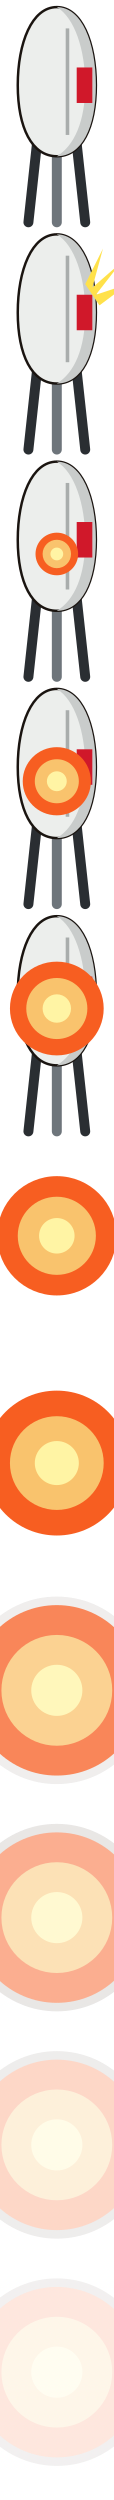
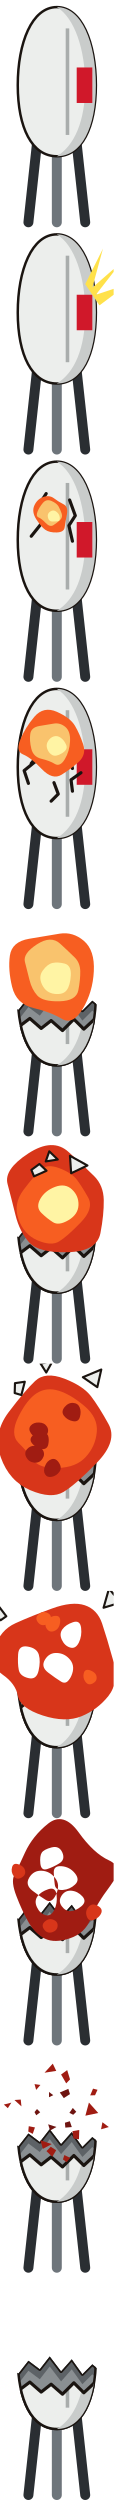
<svg xmlns="http://www.w3.org/2000/svg" width="16" height="352" viewBox="0 0 16 352">
  <g transform="translate(0 0)">
-     <g transform="translate(16 0) scale(-1 1)">
-       <path d="M8 21v10.3" fill="none" stroke="#6e757b" stroke-width="1.4" stroke-linecap="round" />
-       <path d="M4 10l1.5 7.5L4 31.3M12 10l-1.5 7.5L12 31.3" fill="none" stroke="#2a2e32" stroke-width="1.4" stroke-linecap="round" />
-       <path d="M8 1C11.5 1 13.5 6 13.5 12 13.5 18 11.5 22 8 22 4.5 22 2.5 18 2.5 12 2.5 6 4.5 1 8 1z" fill="#eceeec" stroke="#1a1410" stroke-width="0.35" stroke-linejoin="round" />
-       <path d="M8 1C5.5 2.5 4 7 4 12 4 17 5.5 20.5 8 22 4.5 22 2.5 18 2.5 12 2.5 6 4.5 1 8 1z" fill="#c9cccb" />
-       <path d="M3 9.5h2.2v5H3z" fill="#d0182a" />
-       <path d="M6.5 4v15" stroke="#a9adac" stroke-width="0.5" />
+     <clipPath id="f0-cell">
+       <path d="M0 0h16v32H0z" />
+     </clipPath>
+     <g clip-path="url(#f0-cell)">
+       <g transform="translate(16 0) scale(-1 1)">
+         <path d="M8 21v10.3" fill="none" stroke="#6e757b" stroke-width="1.4" stroke-linecap="round" />
+         <path d="M4 10l1.5 7.5L4 31.3M12 10l-1.5 7.5L12 31.3" fill="none" stroke="#2a2e32" stroke-width="1.4" stroke-linecap="round" />
+         <path d="M8 1C11.5 1 13.5 6 13.5 12 13.5 18 11.5 22 8 22 4.5 22 2.5 18 2.5 12 2.5 6 4.5 1 8 1z" fill="#eceeec" stroke="#1a1410" stroke-width="0.35" stroke-linejoin="round" />
+         <path d="M8 1C5.5 2.5 4 7 4 12 4 17 5.5 20.5 8 22 4.5 22 2.5 18 2.5 12 2.5 6 4.5 1 8 1z" fill="#c9cccb" />
+         <path d="M3 9.5h2.2v5H3z" fill="#d0182a" />
+         <path d="M6.5 4v15" stroke="#a9adac" stroke-width="0.5" />
+       </g>
    </g>
  </g>
  <g transform="translate(0 32)">
-     <g transform="translate(16 0) scale(-1 1)">
-       <path d="M8 21v10.3" fill="none" stroke="#6e757b" stroke-width="1.4" stroke-linecap="round" />
-       <path d="M4 10l1.5 7.5L4 31.3M12 10l-1.5 7.5L12 31.3" fill="none" stroke="#2a2e32" stroke-width="1.4" stroke-linecap="round" />
-       <path d="M8 1C11.5 1 13.5 6 13.5 12 13.5 18 11.5 22 8 22 4.5 22 2.5 18 2.5 12 2.5 6 4.5 1 8 1z" fill="#eceeec" stroke="#1a1410" stroke-width="0.35" stroke-linejoin="round" />
-       <path d="M8 1C5.5 2.5 4 7 4 12 4 17 5.5 20.5 8 22 4.5 22 2.5 18 2.5 12 2.5 6 4.5 1 8 1z" fill="#c9cccb" />
-       <path d="M3 9.5h2.2v5H3z" fill="#d0182a" />
-       <path d="M6.5 4v15" stroke="#a9adac" stroke-width="0.5" />
-       <path d="M2 11 -2 8 2.5 9.5 -1 5 3 8.5 1.5 3 4 8z" fill="#ffe14a" />
+     <clipPath id="f1-cell">
+       <path d="M0 0h16v32H0z" />
+     </clipPath>
+     <g clip-path="url(#f1-cell)">
+       <g transform="translate(16 0) scale(-1 1)">
+         <path d="M8 21v10.3" fill="none" stroke="#6e757b" stroke-width="1.4" stroke-linecap="round" />
+         <path d="M4 10l1.5 7.5L4 31.3M12 10l-1.5 7.5L12 31.3" fill="none" stroke="#2a2e32" stroke-width="1.4" stroke-linecap="round" />
+         <path d="M8 1C11.5 1 13.5 6 13.5 12 13.5 18 11.5 22 8 22 4.5 22 2.5 18 2.5 12 2.5 6 4.5 1 8 1z" fill="#eceeec" stroke="#1a1410" stroke-width="0.35" stroke-linejoin="round" />
+         <path d="M8 1C5.5 2.5 4 7 4 12 4 17 5.5 20.5 8 22 4.5 22 2.5 18 2.5 12 2.5 6 4.5 1 8 1z" fill="#c9cccb" />
+         <path d="M3 9.5h2.2v5H3z" fill="#d0182a" />
+         <path d="M6.5 4v15" stroke="#a9adac" stroke-width="0.5" />
+         <path d="M2 11 -2 8 2.5 9.5 -1 5 3 8.5 1.5 3 4 8z" fill="#ffe14a" />
+       </g>
    </g>
  </g>
  <g transform="translate(0 64)">
-     <g transform="translate(16 0) scale(-1 1)">
-       <path d="M8 21v10.3" fill="none" stroke="#6e757b" stroke-width="1.4" stroke-linecap="round" />
-       <path d="M4 10l1.5 7.5L4 31.3M12 10l-1.5 7.5L12 31.3" fill="none" stroke="#2a2e32" stroke-width="1.4" stroke-linecap="round" />
-       <path d="M8 1C11.5 1 13.5 6 13.5 12 13.5 18 11.5 22 8 22 4.5 22 2.5 18 2.5 12 2.5 6 4.5 1 8 1z" fill="#eceeec" stroke="#1a1410" stroke-width="0.35" stroke-linejoin="round" />
-       <path d="M8 1C5.5 2.5 4 7 4 12 4 17 5.5 20.5 8 22 4.5 22 2.5 18 2.5 12 2.5 6 4.5 1 8 1z" fill="#c9cccb" />
-       <path d="M3 9.5h2.2v5H3z" fill="#d0182a" />
-       <path d="M6.5 4v15" stroke="#a9adac" stroke-width="0.5" />
-     </g>
-     <g opacity="1.00">
-       <circle cx="8" cy="14" r="3.0" fill="#f75e21" />
-       <circle cx="8" cy="14" r="2.0" fill="#f9c36d" />
-       <circle cx="8" cy="14" r="0.9" fill="#fff4a4" />
+     <clipPath id="f2-cell">
+       <path d="M0 0h16v32H0z" />
+     </clipPath>
+     <g clip-path="url(#f2-cell)">
+       <g transform="translate(16 0) scale(-1 1)">
+         <path d="M8 21v10.3" fill="none" stroke="#6e757b" stroke-width="1.4" stroke-linecap="round" />
+         <path d="M4 10l1.5 7.5L4 31.3M12 10l-1.5 7.5L12 31.3" fill="none" stroke="#2a2e32" stroke-width="1.4" stroke-linecap="round" />
+         <path d="M8 1C11.5 1 13.5 6 13.5 12 13.5 18 11.5 22 8 22 4.5 22 2.5 18 2.5 12 2.5 6 4.5 1 8 1z" fill="#eceeec" stroke="#1a1410" stroke-width="0.35" stroke-linejoin="round" />
+         <path d="M8 1C5.5 2.5 4 7 4 12 4 17 5.5 20.5 8 22 4.5 22 2.5 18 2.5 12 2.5 6 4.5 1 8 1z" fill="#c9cccb" />
+         <path d="M3 9.5h2.2v5H3z" fill="#d0182a" />
+         <path d="M6.5 4v15" stroke="#a9adac" stroke-width="0.5" />
+         <path d="M9.5 5.5l1.4 2.2-.9 1.8 1.6 2" fill="none" stroke="#1a1410" stroke-width="0.45" stroke-linejoin="round" stroke-linecap="round" />
+         <path d="M6.2 6.4 5.4 8.6l.9 1.4-.5 2.2" fill="none" stroke="#1a1410" stroke-width="0.45" stroke-linejoin="round" stroke-linecap="round" />
+         <path d="M11.16 7.16Q11.57 8.06 10.89 9.12Q10.21 10.17 9.63 10.59Q9.05 11.00 8.01 10.97Q6.98 10.94 6.89 10.23Q6.80 9.51 6.58 8.42Q6.37 7.33 7.07 6.99Q7.77 6.64 8.40 6.16Q9.03 5.68 9.89 5.97Q10.75 6.26 11.16 7.16z" fill="#f75e21" />
+         <path d="M10.72 8.05Q10.98 8.68 10.57 8.85Q10.15 9.02 9.57 9.63Q8.98 10.25 8.49 9.95Q8.00 9.64 7.57 9.25Q7.14 8.86 7.32 8.30Q7.51 7.74 7.76 7.30Q8.02 6.86 8.74 6.54Q9.46 6.22 9.96 6.81Q10.47 7.41 10.72 8.05z" fill="#f9c36d" />
+         <path d="M9.21 8.33Q9.35 8.60 9.20 9.02Q9.05 9.43 8.62 9.43Q8.19 9.43 7.87 9.39Q7.54 9.35 7.58 8.88Q7.62 8.41 8.00 8.10Q8.38 7.78 8.72 7.92Q9.07 8.06 9.21 8.33z" fill="#fff4a4" />
+       </g>
    </g>
  </g>
  <g transform="translate(0 96)">
-     <g transform="translate(16 0) scale(-1 1)">
-       <path d="M8 21v10.3" fill="none" stroke="#6e757b" stroke-width="1.4" stroke-linecap="round" />
-       <path d="M4 10l1.5 7.5L4 31.3M12 10l-1.5 7.5L12 31.3" fill="none" stroke="#2a2e32" stroke-width="1.4" stroke-linecap="round" />
-       <path d="M8 1C11.5 1 13.5 6 13.5 12 13.5 18 11.5 22 8 22 4.5 22 2.5 18 2.5 12 2.5 6 4.5 1 8 1z" fill="#eceeec" stroke="#1a1410" stroke-width="0.35" stroke-linejoin="round" />
-       <path d="M8 1C5.5 2.5 4 7 4 12 4 17 5.5 20.5 8 22 4.5 22 2.5 18 2.5 12 2.5 6 4.5 1 8 1z" fill="#c9cccb" />
-       <path d="M3 9.5h2.2v5H3z" fill="#d0182a" />
-       <path d="M6.5 4v15" stroke="#a9adac" stroke-width="0.5" />
-     </g>
-     <g opacity="1.00">
-       <circle cx="8" cy="14" r="4.8" fill="#f75e21" />
-       <circle cx="8" cy="14" r="3.1" fill="#f9c36d" />
-       <circle cx="8" cy="14" r="1.4" fill="#fff4a4" />
+     <clipPath id="f3-cell">
+       <path d="M0 0h16v32H0z" />
+     </clipPath>
+     <g clip-path="url(#f3-cell)">
+       <g transform="translate(16 0) scale(-1 1)">
+         <path d="M8 21v10.3" fill="none" stroke="#6e757b" stroke-width="1.4" stroke-linecap="round" />
+         <path d="M4 10l1.5 7.5L4 31.3M12 10l-1.5 7.5L12 31.3" fill="none" stroke="#2a2e32" stroke-width="1.4" stroke-linecap="round" />
+         <path d="M8 1C11.5 1 13.5 6 13.5 12 13.5 18 11.5 22 8 22 4.5 22 2.5 18 2.5 12 2.5 6 4.5 1 8 1z" fill="#eceeec" stroke="#1a1410" stroke-width="0.35" stroke-linejoin="round" />
+         <path d="M8 1C5.5 2.5 4 7 4 12 4 17 5.5 20.5 8 22 4.5 22 2.5 18 2.5 12 2.5 6 4.5 1 8 1z" fill="#c9cccb" />
+         <path d="M3 9.5h2.2v5H3z" fill="#d0182a" />
+         <path d="M6.5 4v15" stroke="#a9adac" stroke-width="0.5" />
+         <path d="M9.5 5.5l1.4 2.2-.9 1.8 1.6 2" fill="none" stroke="#1a1410" stroke-width="0.45" stroke-linejoin="round" stroke-linecap="round" />
+         <path d="M6.2 6.4 5.4 8.6l.9 1.4-.5 2.2" fill="none" stroke="#1a1410" stroke-width="0.45" stroke-linejoin="round" stroke-linecap="round" />
+         <path d="M11 11.2l1.6 1.3-.6 1.8" fill="none" stroke="#1a1410" stroke-width="0.45" stroke-linejoin="round" stroke-linecap="round" />
+         <path d="M4.6 12.8l1.4 1-.2 1.6" fill="none" stroke="#1a1410" stroke-width="0.45" stroke-linejoin="round" stroke-linecap="round" />
+         <path d="M8.4 14.2l-.6 1.6 1 1" fill="none" stroke="#1a1410" stroke-width="0.45" stroke-linejoin="round" stroke-linecap="round" />
+         <path d="M13.14 8.14Q13.82 9.80 12.74 10.23Q11.66 10.67 10.13 12.27Q8.60 13.87 7.33 13.08Q6.05 12.30 4.93 11.28Q3.81 10.25 4.29 8.80Q4.77 7.34 5.44 6.20Q6.10 5.07 7.98 4.23Q9.86 3.39 11.17 4.93Q12.47 6.48 13.14 8.14z" fill="#f75e21" />
+         <path d="M11.74 7.34Q11.87 8.27 11.59 9.42Q11.31 10.57 10.16 10.84Q9.01 11.11 8.28 11.56Q7.54 12.00 6.87 10.89Q6.21 9.79 6.14 8.39Q6.06 6.99 6.79 6.36Q7.53 5.74 8.41 5.88Q9.30 6.02 10.46 6.22Q11.61 6.42 11.74 7.34z" fill="#f9c36d" />
+         <path d="M9.23 8.34Q9.56 8.86 9.34 9.46Q9.12 10.06 8.62 10.32Q8.12 10.58 7.26 10.05Q6.40 9.52 6.68 8.88Q6.96 8.23 7.43 7.89Q7.89 7.54 8.40 7.68Q8.91 7.83 9.23 8.34z" fill="#fff4a4" />
+       </g>
    </g>
  </g>
  <g transform="translate(0 128)">
-     <g transform="translate(16 0) scale(-1 1)">
-       <path d="M8 21v10.3" fill="none" stroke="#6e757b" stroke-width="1.4" stroke-linecap="round" />
-       <path d="M4 10l1.5 7.5L4 31.3M12 10l-1.5 7.5L12 31.3" fill="none" stroke="#2a2e32" stroke-width="1.4" stroke-linecap="round" />
-       <path d="M8 1C11.5 1 13.5 6 13.5 12 13.5 18 11.5 22 8 22 4.5 22 2.5 18 2.5 12 2.5 6 4.5 1 8 1z" fill="#eceeec" stroke="#1a1410" stroke-width="0.35" stroke-linejoin="round" />
-       <path d="M8 1C5.5 2.5 4 7 4 12 4 17 5.5 20.5 8 22 4.5 22 2.5 18 2.5 12 2.5 6 4.5 1 8 1z" fill="#c9cccb" />
-       <path d="M3 9.5h2.2v5H3z" fill="#d0182a" />
-       <path d="M6.5 4v15" stroke="#a9adac" stroke-width="0.5" />
-     </g>
-     <g opacity="1.00">
-       <circle cx="8" cy="14" r="6.6" fill="#f75e21" />
-       <circle cx="8" cy="14" r="4.3" fill="#f9c36d" />
-       <circle cx="8" cy="14" r="2.0" fill="#fff4a4" />
+     <clipPath id="f4-cell">
+       <path d="M0 0h16v32H0z" />
+     </clipPath>
+     <g clip-path="url(#f4-cell)">
+       <g transform="translate(16 0) scale(-1 1)">
+         <path d="M8 21v10.3" fill="none" stroke="#6e757b" stroke-width="1.4" stroke-linecap="round" />
+         <path d="M5.2 16l.3 1.5L4 31.3M10.8 16l-.3 1.5L12 31.3" fill="none" stroke="#2a2e32" stroke-width="1.4" stroke-linecap="round" />
+         <clipPath id="f4-shell">
+           <path d="M8 1C11.5 1 13.5 6 13.5 12 13.5 18 11.5 22 8 22 4.5 22 2.5 18 2.5 12 2.5 6 4.5 1 8 1z" />
+         </clipPath>
+         <clipPath id="f4-low">
+           <path d="M1 14.6 3 12.9 4.4 14.3 5.9 12.2 7.4 13.9 9 11.8 10.4 13.6 12 12.4 13.4 14.2 15 13.2 L15 32 1 32z" />
+         </clipPath>
+         <clipPath id="f4-front">
+           <path d="M1 16.4 2.8 15.6 4.2 16.9 5.6 15.5 7.2 17.1 8.8 15.7 10.2 16.8 11.8 15.4 13.4 16.6 15 15.8 L15 32 1 32z" />
+         </clipPath>
+         <g clip-path="url(#f4-shell)">
+           <g clip-path="url(#f4-low)">
+             <path d="M0 0h16v32H0z" fill="#8a8f92" />
+             <path d="M1 14.6 3 12.9 4.4 14.3 5.9 12.2 7.4 13.9 9 11.8 10.4 13.6 12 12.4 13.4 14.2 15 13.2 L15 14.6 13.4 15.6 12 13.8 10.4 15 9 13.2 7.4 15.3 5.9 13.6 4.4 15.7 3 14.3 1 16z" fill="#5d6266" />
+             <path d="M1 14.6 3 12.9 4.4 14.3 5.9 12.2 7.4 13.9 9 11.8 10.4 13.6 12 12.4 13.4 14.2 15 13.2" fill="none" stroke="#1a1410" stroke-width="0.45" stroke-linejoin="round" />
+           </g>
+         </g>
+         <g clip-path="url(#f4-low)">
+           <path d="M8 1C11.5 1 13.5 6 13.5 12 13.5 18 11.5 22 8 22 4.5 22 2.5 18 2.5 12 2.5 6 4.5 1 8 1z" fill="none" stroke="#1a1410" stroke-width="0.35" />
+         </g>
+         <g clip-path="url(#f4-front)">
+           <path d="M8 1C11.5 1 13.5 6 13.5 12 13.5 18 11.5 22 8 22 4.5 22 2.5 18 2.5 12 2.5 6 4.5 1 8 1z" fill="#eceeec" stroke="#1a1410" stroke-width="0.35" stroke-linejoin="round" />
+           <path d="M8 1C5.5 2.5 4 7 4 12 4 17 5.5 20.5 8 22 4.5 22 2.5 18 2.5 12 2.5 6 4.5 1 8 1z" fill="#c9cccb" />
+           <path d="M3 9.5h2.2v5H3z" fill="#d0182a" />
+           <path d="M6.5 4v15" stroke="#a9adac" stroke-width="0.5" />
+         </g>
+         <g clip-path="url(#f4-shell)">
+           <path d="M1 16.4 2.8 15.6 4.2 16.9 5.6 15.5 7.2 17.1 8.8 15.7 10.2 16.8 11.8 15.4 13.4 16.6 15 15.8" fill="none" stroke="#1a1410" stroke-width="0.45" stroke-linejoin="round" />
+         </g>
+         <path d="M14.61 6.55Q14.89 8.50 14.30 10.93Q13.71 13.36 11.29 13.93Q8.86 14.50 7.31 15.44Q5.75 16.37 4.35 14.04Q2.94 11.71 2.79 8.76Q2.64 5.81 4.18 4.48Q5.72 3.16 7.60 3.46Q9.47 3.76 11.90 4.18Q14.33 4.59 14.61 6.55z" fill="#f75e21" />
+         <path d="M12.49 7.44Q12.18 8.61 11.85 9.97Q11.52 11.32 10.74 12.18Q9.96 13.04 7.61 12.98Q5.26 12.92 4.97 11.43Q4.68 9.95 4.70 8.75Q4.72 7.56 5.48 6.81Q6.24 6.06 7.53 4.87Q8.82 3.68 10.81 4.97Q12.80 6.27 12.49 7.44z" fill="#f9c36d" />
+         <path d="M9.96 8.63Q10.63 9.53 10.06 10.67Q9.50 11.81 8.30 11.94Q7.11 12.07 6.62 11.43Q6.12 10.79 6.03 9.35Q5.95 7.92 6.91 7.67Q7.87 7.43 8.58 7.58Q9.30 7.73 9.96 8.63z" fill="#fff4a4" />
+       </g>
    </g>
  </g>
  <g transform="translate(0 160)">
-     <g opacity="1.00">
-       <circle cx="8" cy="14" r="8.4" fill="#f75e21" />
-       <circle cx="8" cy="14" r="5.5" fill="#f9c36d" />
-       <circle cx="8" cy="14" r="2.5" fill="#fff4a4" />
+     <clipPath id="f5-cell">
+       <path d="M0 0h16v32H0z" />
+     </clipPath>
+     <g clip-path="url(#f5-cell)">
+       <g transform="translate(16 0) scale(-1 1)">
+         <path d="M8 21v10.3" fill="none" stroke="#6e757b" stroke-width="1.4" stroke-linecap="round" />
+         <path d="M5.2 16l.3 1.5L4 31.3M10.8 16l-.3 1.5L12 31.3" fill="none" stroke="#2a2e32" stroke-width="1.4" stroke-linecap="round" />
+         <clipPath id="f5-shell">
+           <path d="M8 1C11.5 1 13.5 6 13.5 12 13.5 18 11.5 22 8 22 4.5 22 2.5 18 2.5 12 2.5 6 4.5 1 8 1z" />
+         </clipPath>
+         <clipPath id="f5-low">
+           <path d="M1 14.6 3 12.9 4.4 14.3 5.9 12.2 7.4 13.9 9 11.8 10.4 13.6 12 12.4 13.4 14.2 15 13.2 L15 32 1 32z" />
+         </clipPath>
+         <clipPath id="f5-front">
+           <path d="M1 16.4 2.8 15.6 4.2 16.9 5.6 15.5 7.2 17.1 8.8 15.7 10.2 16.8 11.8 15.4 13.4 16.6 15 15.8 L15 32 1 32z" />
+         </clipPath>
+         <g clip-path="url(#f5-shell)">
+           <g clip-path="url(#f5-low)">
+             <path d="M0 0h16v32H0z" fill="#8a8f92" />
+             <path d="M1 14.6 3 12.9 4.4 14.3 5.9 12.2 7.4 13.9 9 11.8 10.4 13.6 12 12.4 13.4 14.2 15 13.2 L15 14.6 13.4 15.6 12 13.8 10.4 15 9 13.2 7.4 15.3 5.9 13.6 4.4 15.7 3 14.3 1 16z" fill="#5d6266" />
+             <path d="M1 14.6 3 12.9 4.4 14.3 5.9 12.2 7.4 13.9 9 11.8 10.4 13.6 12 12.4 13.4 14.2 15 13.2" fill="none" stroke="#1a1410" stroke-width="0.45" stroke-linejoin="round" />
+           </g>
+         </g>
+         <g clip-path="url(#f5-low)">
+           <path d="M8 1C11.5 1 13.5 6 13.5 12 13.5 18 11.5 22 8 22 4.5 22 2.5 18 2.5 12 2.5 6 4.5 1 8 1z" fill="none" stroke="#1a1410" stroke-width="0.35" />
+         </g>
+         <g clip-path="url(#f5-front)">
+           <path d="M8 1C11.5 1 13.5 6 13.5 12 13.5 18 11.5 22 8 22 4.5 22 2.5 18 2.5 12 2.5 6 4.5 1 8 1z" fill="#eceeec" stroke="#1a1410" stroke-width="0.35" stroke-linejoin="round" />
+           <path d="M8 1C5.5 2.5 4 7 4 12 4 17 5.5 20.5 8 22 4.5 22 2.5 18 2.5 12 2.5 6 4.5 1 8 1z" fill="#c9cccb" />
+           <path d="M3 9.5h2.2v5H3z" fill="#d0182a" />
+           <path d="M6.5 4v15" stroke="#a9adac" stroke-width="0.5" />
+         </g>
+         <g clip-path="url(#f5-shell)">
+           <path d="M1 16.4 2.8 15.6 4.2 16.9 5.6 15.5 7.2 17.1 8.8 15.7 10.2 16.8 11.8 15.4 13.4 16.6 15 15.8" fill="none" stroke="#1a1410" stroke-width="0.45" stroke-linejoin="round" />
+         </g>
+         <path d="M14.94 6.69Q14.40 8.72 13.82 11.08Q13.24 13.44 11.89 14.93Q10.54 16.42 6.46 16.31Q2.37 16.21 1.86 13.63Q1.36 11.05 1.39 8.97Q1.43 6.90 2.75 5.59Q4.07 4.28 6.32 2.22Q8.56 0.15 12.01 2.40Q15.47 4.65 14.94 6.69z" fill="#d8361a" />
+         <path d="M12.69 7.54Q14.16 9.49 13.40 11.65Q12.64 13.82 10.72 14.64Q8.79 15.47 7.69 14.80Q6.58 14.13 4.66 12.15Q2.73 10.17 3.59 8.61Q4.46 7.05 5.18 6.10Q5.89 5.15 7.62 4.49Q9.35 3.82 10.28 4.70Q11.21 5.58 12.69 7.54z" fill="#f75e21" />
+         <path d="M10.33 8.81Q10.98 9.98 10.18 10.77Q9.38 11.56 8.55 12.08Q7.73 12.61 6.36 11.80Q5.00 10.99 4.95 9.69Q4.90 8.38 5.86 7.48Q6.81 6.58 8.24 7.11Q9.67 7.65 10.33 8.81z" fill="#fff4a4" />
+         <path d="M5.98 5.19L3.69 4.10L6.15 2.74z" fill="#eceeec" stroke="#1a1410" stroke-width="0.3" stroke-linejoin="round" />
+         <path d="M9.45 4.84L10.45 3.89L11.58 4.72L11.21 5.63z" fill="#eceeec" stroke="#1a1410" stroke-width="0.3" stroke-linejoin="round" />
+         <path d="M9.06 2.11L9.56 3.53L7.87 3.26z" fill="#eceeec" stroke="#1a1410" stroke-width="0.3" stroke-linejoin="round" />
+       </g>
    </g>
  </g>
  <g transform="translate(0 192)">
-     <g opacity="1.00">
-       <circle cx="8" cy="14" r="11.2" fill="#4a3a30" opacity="0.00" />
-       <circle cx="8" cy="14" r="10.2" fill="#f75e21" />
-       <circle cx="8" cy="14" r="6.6" fill="#f9c36d" />
-       <circle cx="8" cy="14" r="3.1" fill="#fff4a4" />
+     <clipPath id="f6-cell">
+       <path d="M0 0h16v32H0z" />
+     </clipPath>
+     <g clip-path="url(#f6-cell)">
+       <g transform="translate(16 0) scale(-1 1)">
+         <path d="M8 21v10.3" fill="none" stroke="#6e757b" stroke-width="1.4" stroke-linecap="round" />
+         <path d="M5.2 16l.3 1.5L4 31.3M10.8 16l-.3 1.5L12 31.3" fill="none" stroke="#2a2e32" stroke-width="1.4" stroke-linecap="round" />
+         <clipPath id="f6-shell">
+           <path d="M8 1C11.5 1 13.5 6 13.5 12 13.5 18 11.5 22 8 22 4.5 22 2.5 18 2.5 12 2.5 6 4.5 1 8 1z" />
+         </clipPath>
+         <clipPath id="f6-low">
+           <path d="M1 14.6 3 12.9 4.4 14.3 5.9 12.2 7.4 13.9 9 11.8 10.4 13.6 12 12.4 13.4 14.2 15 13.2 L15 32 1 32z" />
+         </clipPath>
+         <clipPath id="f6-front">
+           <path d="M1 16.4 2.8 15.6 4.2 16.9 5.6 15.5 7.2 17.1 8.8 15.7 10.2 16.8 11.8 15.4 13.4 16.6 15 15.8 L15 32 1 32z" />
+         </clipPath>
+         <g clip-path="url(#f6-shell)">
+           <g clip-path="url(#f6-low)">
+             <path d="M0 0h16v32H0z" fill="#8a8f92" />
+             <path d="M1 14.6 3 12.9 4.4 14.3 5.9 12.2 7.4 13.9 9 11.8 10.4 13.6 12 12.4 13.4 14.2 15 13.2 L15 14.6 13.4 15.6 12 13.8 10.4 15 9 13.2 7.4 15.3 5.9 13.6 4.4 15.7 3 14.3 1 16z" fill="#5d6266" />
+             <path d="M1 14.6 3 12.9 4.4 14.3 5.9 12.2 7.4 13.9 9 11.8 10.4 13.6 12 12.4 13.4 14.2 15 13.2" fill="none" stroke="#1a1410" stroke-width="0.45" stroke-linejoin="round" />
+           </g>
+         </g>
+         <g clip-path="url(#f6-low)">
+           <path d="M8 1C11.5 1 13.5 6 13.5 12 13.5 18 11.5 22 8 22 4.5 22 2.5 18 2.5 12 2.5 6 4.5 1 8 1z" fill="none" stroke="#1a1410" stroke-width="0.35" />
+         </g>
+         <g clip-path="url(#f6-front)">
+           <path d="M8 1C11.5 1 13.5 6 13.5 12 13.5 18 11.5 22 8 22 4.5 22 2.5 18 2.5 12 2.5 6 4.5 1 8 1z" fill="#eceeec" stroke="#1a1410" stroke-width="0.35" stroke-linejoin="round" />
+           <path d="M8 1C5.5 2.5 4 7 4 12 4 17 5.5 20.5 8 22 4.5 22 2.5 18 2.5 12 2.5 6 4.5 1 8 1z" fill="#c9cccb" />
+           <path d="M3 9.5h2.2v5H3z" fill="#d0182a" />
+           <path d="M6.5 4v15" stroke="#a9adac" stroke-width="0.5" />
+         </g>
+         <g clip-path="url(#f6-shell)">
+           <path d="M1 16.4 2.8 15.6 4.2 16.9 5.6 15.5 7.2 17.1 8.8 15.7 10.2 16.8 11.8 15.4 13.4 16.6 15 15.8" fill="none" stroke="#1a1410" stroke-width="0.45" stroke-linejoin="round" />
+         </g>
+         <path d="M14.78 6.83Q17.06 9.85 15.89 13.19Q14.71 16.54 11.74 17.82Q8.76 19.09 7.05 18.06Q5.34 17.03 2.37 13.96Q-0.61 10.89 0.73 8.49Q2.06 6.08 3.17 4.61Q4.28 3.14 6.95 2.11Q9.62 1.09 11.06 2.45Q12.50 3.81 14.78 6.83z" fill="#d8361a" />
+         <path d="M13.41 7.48Q14.62 9.95 13.38 11.17Q12.14 12.39 11.31 13.57Q10.49 14.76 7.87 14.69Q5.26 14.62 3.91 13.12Q2.55 11.63 2.37 9.61Q2.19 7.59 4.12 5.96Q6.06 4.33 7.75 3.81Q9.44 3.29 10.81 4.15Q12.19 5.02 13.41 7.48z" fill="#f75e21" />
+         <path d="M9.66 14.41Q9.95 15.14 9.64 15.60Q9.34 16.07 8.69 15.93Q8.05 15.80 7.64 15.24Q7.24 14.68 7.69 13.97Q8.15 13.25 8.76 13.46Q9.37 13.67 9.66 14.41z" fill="#a01c12" />
+         <path d="M12.18 12.03Q12.64 12.55 12.29 13.20Q11.94 13.85 11.19 13.94Q10.44 14.02 10.03 13.40Q9.62 12.78 9.95 12.20Q10.29 11.62 11.01 11.57Q11.73 11.51 12.18 12.03z" fill="#a01c12" />
+         <path d="M11.50 10.23Q11.96 10.77 11.34 11.39Q10.73 12.02 10.03 12.04Q9.34 12.05 9.20 11.36Q9.06 10.68 9.22 10.18Q9.37 9.69 10.21 9.69Q11.05 9.69 11.50 10.23z" fill="#a01c12" />
+         <path d="M11.67 8.72Q12.07 9.19 11.64 9.82Q11.21 10.45 10.49 10.56Q9.77 10.66 9.41 10.03Q9.05 9.40 9.39 8.86Q9.74 8.31 10.50 8.29Q11.27 8.26 11.67 8.72z" fill="#a01c12" />
+         <path d="M6.91 6.12Q7.44 6.78 6.98 7.36Q6.52 7.95 5.74 8.10Q4.95 8.25 4.75 7.51Q4.54 6.76 4.78 6.17Q5.02 5.58 5.69 5.53Q6.37 5.47 6.91 6.12z" fill="#a01c12" />
+         <path d="M2.30 3.31L1.74 0.83L4.33 1.91z" fill="#eceeec" stroke="#1a1410" stroke-width="0.3" stroke-linejoin="round" />
+         <path d="M12.51 2.55L13.89 2.75L13.93 4.14L12.99 4.42z" fill="#eceeec" stroke="#1a1410" stroke-width="0.3" stroke-linejoin="round" />
+         <path d="M10.30 -0.03L9.49 1.25L8.66 -0.24z" fill="#eceeec" stroke="#1a1410" stroke-width="0.3" stroke-linejoin="round" />
+       </g>
    </g>
  </g>
  <g transform="translate(0 224)">
-     <g opacity="0.75">
-       <circle cx="8" cy="14" r="13.2" fill="#4a3a30" opacity="0.12" />
-       <circle cx="8" cy="14" r="12.0" fill="#f75e21" />
-       <circle cx="8" cy="14" r="7.8" fill="#f9c36d" />
-       <circle cx="8" cy="14" r="3.6" fill="#fff4a4" />
+     <clipPath id="f7-cell">
+       <path d="M0 0h16v32H0z" />
+     </clipPath>
+     <g clip-path="url(#f7-cell)">
+       <g transform="translate(16 0) scale(-1 1)">
+         <path d="M8 21v10.3" fill="none" stroke="#6e757b" stroke-width="1.4" stroke-linecap="round" />
+         <path d="M5.2 16l.3 1.5L4 31.3M10.8 16l-.3 1.5L12 31.3" fill="none" stroke="#2a2e32" stroke-width="1.4" stroke-linecap="round" />
+         <clipPath id="f7-shell">
+           <path d="M8 1C11.5 1 13.5 6 13.5 12 13.5 18 11.5 22 8 22 4.5 22 2.5 18 2.5 12 2.5 6 4.5 1 8 1z" />
+         </clipPath>
+         <clipPath id="f7-low">
+           <path d="M1 14.6 3 12.9 4.4 14.3 5.9 12.2 7.4 13.9 9 11.8 10.4 13.6 12 12.4 13.4 14.2 15 13.2 L15 32 1 32z" />
+         </clipPath>
+         <clipPath id="f7-front">
+           <path d="M1 16.4 2.8 15.6 4.2 16.9 5.6 15.5 7.2 17.1 8.8 15.7 10.2 16.8 11.8 15.4 13.4 16.6 15 15.8 L15 32 1 32z" />
+         </clipPath>
+         <g clip-path="url(#f7-shell)">
+           <g clip-path="url(#f7-low)">
+             <path d="M0 0h16v32H0z" fill="#8a8f92" />
+             <path d="M1 14.6 3 12.9 4.4 14.3 5.9 12.2 7.4 13.9 9 11.8 10.4 13.6 12 12.4 13.4 14.2 15 13.2 L15 14.6 13.4 15.6 12 13.8 10.4 15 9 13.2 7.4 15.3 5.9 13.6 4.4 15.7 3 14.3 1 16z" fill="#5d6266" />
+             <path d="M1 14.6 3 12.9 4.4 14.3 5.9 12.2 7.4 13.9 9 11.8 10.4 13.6 12 12.4 13.4 14.2 15 13.2" fill="none" stroke="#1a1410" stroke-width="0.45" stroke-linejoin="round" />
+           </g>
+         </g>
+         <g clip-path="url(#f7-low)">
+           <path d="M8 1C11.5 1 13.5 6 13.5 12 13.5 18 11.5 22 8 22 4.5 22 2.5 18 2.5 12 2.5 6 4.5 1 8 1z" fill="none" stroke="#1a1410" stroke-width="0.35" />
+         </g>
+         <g clip-path="url(#f7-front)">
+           <path d="M8 1C11.5 1 13.5 6 13.5 12 13.5 18 11.5 22 8 22 4.5 22 2.5 18 2.5 12 2.5 6 4.5 1 8 1z" fill="#eceeec" stroke="#1a1410" stroke-width="0.35" stroke-linejoin="round" />
+           <path d="M8 1C5.5 2.5 4 7 4 12 4 17 5.5 20.5 8 22 4.5 22 2.5 18 2.5 12 2.5 6 4.5 1 8 1z" fill="#c9cccb" />
+           <path d="M3 9.5h2.2v5H3z" fill="#d0182a" />
+           <path d="M6.5 4v15" stroke="#a9adac" stroke-width="0.5" />
+         </g>
+         <g clip-path="url(#f7-shell)">
+           <path d="M1 16.4 2.8 15.6 4.2 16.9 5.6 15.5 7.2 17.1 8.8 15.7 10.2 16.8 11.8 15.4 13.4 16.6 15 15.8" fill="none" stroke="#1a1410" stroke-width="0.45" stroke-linejoin="round" />
+         </g>
+         <path d="M16.74 8.03Q17.48 10.52 15.63 11.79Q13.79 13.07 13.48 14.79Q13.16 16.50 9.98 17.54Q6.79 18.57 4.53 17.65Q2.28 16.73 0.74 14.80Q-0.79 12.87 0.08 9.74Q0.95 6.60 1.62 4.60Q2.29 2.61 4.06 2.02Q5.83 1.43 8.71 2.49Q11.60 3.54 13.80 4.54Q16.01 5.53 16.74 8.03zM13.45 8.93Q13.53 10.24 13.36 11.11Q13.20 11.98 12.03 12.27Q10.87 12.57 10.57 11.24Q10.27 9.91 10.53 8.99Q10.80 8.06 12.09 7.84Q13.37 7.61 13.45 8.93zM9.67 9.68Q10.28 10.68 9.23 11.49Q8.18 12.29 7.37 12.79Q6.55 13.28 5.96 11.97Q5.38 10.66 6.10 9.73Q6.83 8.80 7.95 8.74Q9.06 8.67 9.67 9.68zM7.21 5.40Q7.68 6.05 7.29 6.89Q6.89 7.74 6.13 7.97Q5.37 8.21 4.90 7.28Q4.44 6.34 4.58 5.21Q4.72 4.07 5.73 4.41Q6.74 4.75 7.21 5.40z" fill="#d8361a" fill-rule="evenodd" />
+         <path d="M9.29 4.07Q9.83 4.68 9.43 5.30Q9.03 5.92 8.35 5.64Q7.67 5.36 7.54 4.46Q7.42 3.55 8.09 3.51Q8.76 3.47 9.29 4.07z" fill="#f75e21" />
+         <path d="M10.56 3.29Q11.12 3.78 10.69 4.38Q10.27 4.98 9.58 4.77Q8.89 4.56 8.83 3.94Q8.76 3.32 9.39 3.06Q10.01 2.80 10.56 3.29z" fill="#f75e21" />
+         <path d="M4.20 11.57Q4.38 12.24 3.97 12.80Q3.57 13.36 2.94 13.03Q2.31 12.70 2.40 12.09Q2.49 11.49 3.26 11.20Q4.02 10.91 4.20 11.57z" fill="#f75e21" />
+         <path d="M-0.94 1.65L0.65 -0.33L1.42 2.37z" fill="#eceeec" stroke="#1a1410" stroke-width="0.3" stroke-linejoin="round" />
+         <path d="M16.28 2.03L16.98 3.23L15.91 4.13L15.11 3.57z" fill="#eceeec" stroke="#1a1410" stroke-width="0.3" stroke-linejoin="round" />
+       </g>
    </g>
  </g>
  <g transform="translate(0 256)">
-     <g opacity="0.50">
-       <circle cx="8" cy="14" r="13.2" fill="#4a3a30" opacity="0.25" />
-       <circle cx="8" cy="14" r="12.0" fill="#f75e21" />
-       <circle cx="8" cy="14" r="7.8" fill="#f9c36d" />
-       <circle cx="8" cy="14" r="3.6" fill="#fff4a4" />
+     <clipPath id="f8-cell">
+       <path d="M0 0h16v32H0z" />
+     </clipPath>
+     <g clip-path="url(#f8-cell)">
+       <g transform="translate(16 0) scale(-1 1)">
+         <path d="M8 21v10.3" fill="none" stroke="#6e757b" stroke-width="1.4" stroke-linecap="round" />
+         <path d="M5.2 16l.3 1.5L4 31.3M10.8 16l-.3 1.5L12 31.3" fill="none" stroke="#2a2e32" stroke-width="1.4" stroke-linecap="round" />
+         <clipPath id="f8-shell">
+           <path d="M8 1C11.5 1 13.5 6 13.5 12 13.5 18 11.5 22 8 22 4.5 22 2.5 18 2.5 12 2.5 6 4.5 1 8 1z" />
+         </clipPath>
+         <clipPath id="f8-low">
+           <path d="M1 14.6 3 12.9 4.4 14.3 5.9 12.2 7.4 13.9 9 11.8 10.4 13.6 12 12.4 13.4 14.2 15 13.2 L15 32 1 32z" />
+         </clipPath>
+         <clipPath id="f8-front">
+           <path d="M1 16.4 2.8 15.6 4.2 16.9 5.6 15.5 7.2 17.1 8.8 15.7 10.2 16.8 11.8 15.4 13.4 16.6 15 15.8 L15 32 1 32z" />
+         </clipPath>
+         <g clip-path="url(#f8-shell)">
+           <g clip-path="url(#f8-low)">
+             <path d="M0 0h16v32H0z" fill="#8a8f92" />
+             <path d="M1 14.6 3 12.9 4.4 14.3 5.9 12.2 7.4 13.9 9 11.8 10.4 13.6 12 12.4 13.4 14.2 15 13.2 L15 14.6 13.4 15.6 12 13.8 10.4 15 9 13.2 7.4 15.3 5.9 13.6 4.4 15.7 3 14.3 1 16z" fill="#5d6266" />
+             <path d="M1 14.6 3 12.9 4.4 14.3 5.9 12.2 7.4 13.9 9 11.8 10.4 13.6 12 12.4 13.4 14.2 15 13.2" fill="none" stroke="#1a1410" stroke-width="0.45" stroke-linejoin="round" />
+           </g>
+         </g>
+         <g clip-path="url(#f8-low)">
+           <path d="M8 1C11.5 1 13.5 6 13.5 12 13.5 18 11.5 22 8 22 4.5 22 2.5 18 2.5 12 2.5 6 4.5 1 8 1z" fill="none" stroke="#1a1410" stroke-width="0.35" />
+         </g>
+         <g clip-path="url(#f8-front)">
+           <path d="M8 1C11.5 1 13.5 6 13.5 12 13.5 18 11.5 22 8 22 4.5 22 2.5 18 2.5 12 2.5 6 4.5 1 8 1z" fill="#eceeec" stroke="#1a1410" stroke-width="0.35" stroke-linejoin="round" />
+           <path d="M8 1C5.5 2.5 4 7 4 12 4 17 5.5 20.5 8 22 4.5 22 2.5 18 2.5 12 2.5 6 4.5 1 8 1z" fill="#c9cccb" />
+           <path d="M3 9.5h2.2v5H3z" fill="#d0182a" />
+           <path d="M6.5 4v15" stroke="#a9adac" stroke-width="0.5" />
+         </g>
+         <g clip-path="url(#f8-shell)">
+           <path d="M1 16.4 2.8 15.6 4.2 16.9 5.6 15.5 7.2 17.1 8.8 15.7 10.2 16.8 11.8 15.4 13.4 16.6 15 15.8" fill="none" stroke="#1a1410" stroke-width="0.45" stroke-linejoin="round" />
+         </g>
+         <path d="M14.00 8.06Q14.47 8.94 13.69 10.97Q12.92 13.00 11.98 14.65Q11.03 16.30 9.66 16.97Q8.28 17.63 6.15 16.91Q4.03 16.20 3.24 14.17Q2.45 12.13 0.48 9.53Q-1.49 6.92 0.65 5.94Q2.80 4.96 4.92 2.00Q7.05 -0.96 9.23 0.77Q11.41 2.51 12.48 4.84Q13.54 7.18 14.00 8.06zM11.88 8.36Q12.50 9.38 11.43 10.21Q10.36 11.03 9.52 11.53Q8.69 12.04 8.09 10.70Q7.49 9.37 8.24 8.42Q8.98 7.46 10.12 7.40Q11.26 7.34 11.88 8.36zM10.72 11.00Q11.20 11.67 10.80 12.53Q10.40 13.40 9.62 13.64Q8.84 13.88 8.36 12.92Q7.89 11.97 8.03 10.81Q8.17 9.65 9.20 10.00Q10.23 10.34 10.72 11.00zM7.34 10.92Q7.83 11.69 7.30 12.40Q6.78 13.11 6.07 13.09Q5.36 13.07 4.55 12.41Q3.74 11.74 4.40 11.01Q5.07 10.28 5.96 10.21Q6.85 10.15 7.34 10.92zM8.43 7.65Q8.40 8.62 8.28 9.40Q8.16 10.18 7.16 10.11Q6.16 10.03 5.44 9.35Q4.71 8.68 5.45 7.76Q6.19 6.85 7.33 6.76Q8.47 6.68 8.43 7.65zM10.13 4.87Q10.42 5.33 10.32 6.38Q10.21 7.43 9.37 7.17Q8.53 6.90 7.66 6.37Q6.79 5.84 7.22 4.84Q7.66 3.83 8.75 4.12Q9.84 4.41 10.13 4.87z" fill="#a01c12" fill-rule="evenodd" />
+         <path d="M9.67 14.54Q10.24 15.04 9.80 15.65Q9.37 16.27 8.66 16.06Q7.96 15.84 7.89 15.21Q7.83 14.57 8.47 14.31Q9.10 14.04 9.67 14.54z" fill="#d8361a" />
+         <path d="M14.30 6.90Q14.49 7.58 14.07 8.16Q13.66 8.73 13.01 8.39Q12.37 8.06 12.46 7.44Q12.56 6.81 13.34 6.52Q14.12 6.22 14.30 6.90z" fill="#d8361a" />
+         <path d="M3.56 12.52Q4.06 13.12 3.76 13.88Q3.47 14.64 2.72 14.29Q1.96 13.95 1.73 13.33Q1.51 12.71 2.29 12.31Q3.07 11.91 3.56 12.52z" fill="#d8361a" />
+       </g>
    </g>
  </g>
  <g transform="translate(0 288)">
-     <g opacity="0.25">
-       <circle cx="8" cy="14" r="13.2" fill="#4a3a30" opacity="0.38" />
-       <circle cx="8" cy="14" r="12.0" fill="#f75e21" />
-       <circle cx="8" cy="14" r="7.8" fill="#f9c36d" />
-       <circle cx="8" cy="14" r="3.6" fill="#fff4a4" />
+     <clipPath id="f9-cell">
+       <path d="M0 0h16v32H0z" />
+     </clipPath>
+     <g clip-path="url(#f9-cell)">
+       <g transform="translate(16 0) scale(-1 1)">
+         <path d="M8 21v10.3" fill="none" stroke="#6e757b" stroke-width="1.4" stroke-linecap="round" />
+         <path d="M5.2 16l.3 1.5L4 31.3M10.8 16l-.3 1.5L12 31.3" fill="none" stroke="#2a2e32" stroke-width="1.4" stroke-linecap="round" />
+         <clipPath id="f9-shell">
+           <path d="M8 1C11.5 1 13.5 6 13.5 12 13.5 18 11.5 22 8 22 4.5 22 2.5 18 2.5 12 2.5 6 4.5 1 8 1z" />
+         </clipPath>
+         <clipPath id="f9-low">
+           <path d="M1 14.6 3 12.9 4.4 14.3 5.9 12.2 7.4 13.9 9 11.8 10.4 13.6 12 12.4 13.4 14.2 15 13.2 L15 32 1 32z" />
+         </clipPath>
+         <clipPath id="f9-front">
+           <path d="M1 16.4 2.8 15.6 4.2 16.9 5.6 15.5 7.2 17.1 8.8 15.7 10.2 16.8 11.8 15.4 13.4 16.6 15 15.8 L15 32 1 32z" />
+         </clipPath>
+         <g clip-path="url(#f9-shell)">
+           <g clip-path="url(#f9-low)">
+             <path d="M0 0h16v32H0z" fill="#8a8f92" />
+             <path d="M1 14.6 3 12.9 4.4 14.3 5.9 12.2 7.4 13.9 9 11.8 10.4 13.6 12 12.4 13.4 14.2 15 13.2 L15 14.6 13.4 15.6 12 13.8 10.4 15 9 13.2 7.4 15.3 5.9 13.6 4.4 15.7 3 14.3 1 16z" fill="#5d6266" />
+             <path d="M1 14.6 3 12.9 4.4 14.3 5.9 12.2 7.4 13.9 9 11.8 10.4 13.6 12 12.4 13.4 14.2 15 13.2" fill="none" stroke="#1a1410" stroke-width="0.45" stroke-linejoin="round" />
+           </g>
+         </g>
+         <g clip-path="url(#f9-low)">
+           <path d="M8 1C11.5 1 13.5 6 13.5 12 13.5 18 11.5 22 8 22 4.5 22 2.5 18 2.5 12 2.5 6 4.5 1 8 1z" fill="none" stroke="#1a1410" stroke-width="0.35" />
+         </g>
+         <g clip-path="url(#f9-front)">
+           <path d="M8 1C11.5 1 13.5 6 13.5 12 13.5 18 11.5 22 8 22 4.5 22 2.5 18 2.5 12 2.5 6 4.5 1 8 1z" fill="#eceeec" stroke="#1a1410" stroke-width="0.35" stroke-linejoin="round" />
+           <path d="M8 1C5.5 2.5 4 7 4 12 4 17 5.5 20.5 8 22 4.5 22 2.5 18 2.5 12 2.5 6 4.5 1 8 1z" fill="#c9cccb" />
+           <path d="M3 9.5h2.2v5H3z" fill="#d0182a" />
+           <path d="M6.5 4v15" stroke="#a9adac" stroke-width="0.5" />
+         </g>
+         <g clip-path="url(#f9-shell)">
+           <path d="M1 16.4 2.8 15.6 4.2 16.9 5.6 15.5 7.2 17.1 8.8 15.7 10.2 16.8 11.8 15.4 13.4 16.6 15 15.8" fill="none" stroke="#1a1410" stroke-width="0.45" stroke-linejoin="round" />
+         </g>
+         <path d="M15.46 8.32L14.90 8.83L14.40 8.05z" fill="#a01c12" />
+         <path d="M12.02 12.12L11.39 12.45L11.08 11.54L11.95 11.37z" fill="#a01c12" />
+         <path d="M9.96 14.56L8.72 13.89L10.32 13.34z" fill="#a01c12" />
+         <path d="M8.64 15.67L8.09 14.76L8.85 14.26L9.46 14.88z" fill="#a01c12" />
+         <path d="M6.62 16.44L6.12 15.83L6.94 15.43L7.14 16.05z" fill="#a01c12" />
+         <path d="M4.88 13.21L4.84 11.90L5.80 12.07L5.65 13.11z" fill="#a01c12" />
+         <path d="M0.68 11.49L1.58 10.81L1.77 11.80z" fill="#a01c12" />
+         <path d="M2.17 9.51L3.48 8.04L3.98 9.89z" fill="#a01c12" />
+         <path d="M2.27 6.24L2.90 6.08L3.30 7.03L2.62 7.01z" fill="#a01c12" />
+         <path d="M6.54 3.47L7.40 4.09L6.68 5.34L6.14 4.78z" fill="#a01c12" />
+         <path d="M8.57 2.56L9.73 3.84L8.08 3.58z" fill="#a01c12" />
+         <path d="M11.14 5.44L10.91 6.26L10.31 5.56z" fill="#a01c12" />
+         <path d="M13.97 7.68L12.98 8.58L13.08 7.62z" fill="#a01c12" />
+         <path d="M11.14 9.38L10.90 9.83L10.34 9.41L10.79 8.95z" fill="#6e1410" />
+         <path d="M8.95 11.98L8.06 11.48L9.22 11.10z" fill="#6e1410" />
+         <path d="M5.89 11.49L6.17 10.67L6.86 10.88L6.80 11.57z" fill="#6e1410" />
+         <path d="M5.26 9.34L5.75 8.80L6.23 9.49L5.69 9.76z" fill="#6e1410" />
+         <path d="M6.38 6.11L7.58 6.62L7.02 7.41L6.15 6.85z" fill="#6e1410" />
+         <path d="M9.10 6.55L9.10 7.29L8.50 7.00z" fill="#6e1410" />
+       </g>
    </g>
  </g>
  <g transform="translate(0 320)">
-     <g opacity="0.15">
-       <circle cx="8" cy="14" r="13.2" fill="#4a3a30" opacity="0.50" />
-       <circle cx="8" cy="14" r="12.0" fill="#f75e21" />
-       <circle cx="8" cy="14" r="7.8" fill="#f9c36d" />
-       <circle cx="8" cy="14" r="3.6" fill="#fff4a4" />
+     <clipPath id="f10-cell">
+       <path d="M0 0h16v32H0z" />
+     </clipPath>
+     <g clip-path="url(#f10-cell)">
+       <g transform="translate(16 0) scale(-1 1)">
+         <path d="M8 21v10.3" fill="none" stroke="#6e757b" stroke-width="1.4" stroke-linecap="round" />
+         <path d="M5.2 16l.3 1.5L4 31.3M10.8 16l-.3 1.5L12 31.3" fill="none" stroke="#2a2e32" stroke-width="1.4" stroke-linecap="round" />
+         <clipPath id="f10-shell">
+           <path d="M8 1C11.5 1 13.5 6 13.5 12 13.5 18 11.5 22 8 22 4.5 22 2.5 18 2.5 12 2.5 6 4.5 1 8 1z" />
+         </clipPath>
+         <clipPath id="f10-low">
+           <path d="M1 14.6 3 12.9 4.4 14.3 5.9 12.2 7.4 13.9 9 11.8 10.4 13.6 12 12.4 13.4 14.2 15 13.2 L15 32 1 32z" />
+         </clipPath>
+         <clipPath id="f10-front">
+           <path d="M1 16.4 2.8 15.6 4.2 16.9 5.6 15.5 7.2 17.1 8.8 15.7 10.2 16.8 11.8 15.4 13.4 16.6 15 15.8 L15 32 1 32z" />
+         </clipPath>
+         <g clip-path="url(#f10-shell)">
+           <g clip-path="url(#f10-low)">
+             <path d="M0 0h16v32H0z" fill="#8a8f92" />
+             <path d="M1 14.6 3 12.9 4.4 14.3 5.9 12.2 7.4 13.9 9 11.8 10.4 13.6 12 12.4 13.4 14.2 15 13.2 L15 14.6 13.4 15.6 12 13.8 10.4 15 9 13.2 7.4 15.3 5.9 13.6 4.4 15.7 3 14.3 1 16z" fill="#5d6266" />
+             <path d="M1 14.6 3 12.9 4.4 14.3 5.9 12.2 7.4 13.9 9 11.8 10.4 13.6 12 12.4 13.4 14.2 15 13.2" fill="none" stroke="#1a1410" stroke-width="0.45" stroke-linejoin="round" />
+           </g>
+         </g>
+         <g clip-path="url(#f10-low)">
+           <path d="M8 1C11.5 1 13.5 6 13.5 12 13.5 18 11.5 22 8 22 4.5 22 2.5 18 2.5 12 2.5 6 4.5 1 8 1z" fill="none" stroke="#1a1410" stroke-width="0.35" />
+         </g>
+         <g clip-path="url(#f10-front)">
+           <path d="M8 1C11.5 1 13.5 6 13.5 12 13.5 18 11.5 22 8 22 4.5 22 2.5 18 2.5 12 2.5 6 4.5 1 8 1z" fill="#eceeec" stroke="#1a1410" stroke-width="0.35" stroke-linejoin="round" />
+           <path d="M8 1C5.5 2.5 4 7 4 12 4 17 5.5 20.5 8 22 4.5 22 2.5 18 2.5 12 2.5 6 4.5 1 8 1z" fill="#c9cccb" />
+           <path d="M3 9.5h2.2v5H3z" fill="#d0182a" />
+           <path d="M6.5 4v15" stroke="#a9adac" stroke-width="0.5" />
+         </g>
+         <g clip-path="url(#f10-shell)">
+           <path d="M1 16.4 2.8 15.6 4.2 16.9 5.6 15.5 7.2 17.1 8.8 15.7 10.2 16.8 11.8 15.4 13.4 16.6 15 15.8" fill="none" stroke="#1a1410" stroke-width="0.45" stroke-linejoin="round" />
+         </g>
+       </g>
    </g>
  </g>
</svg>
